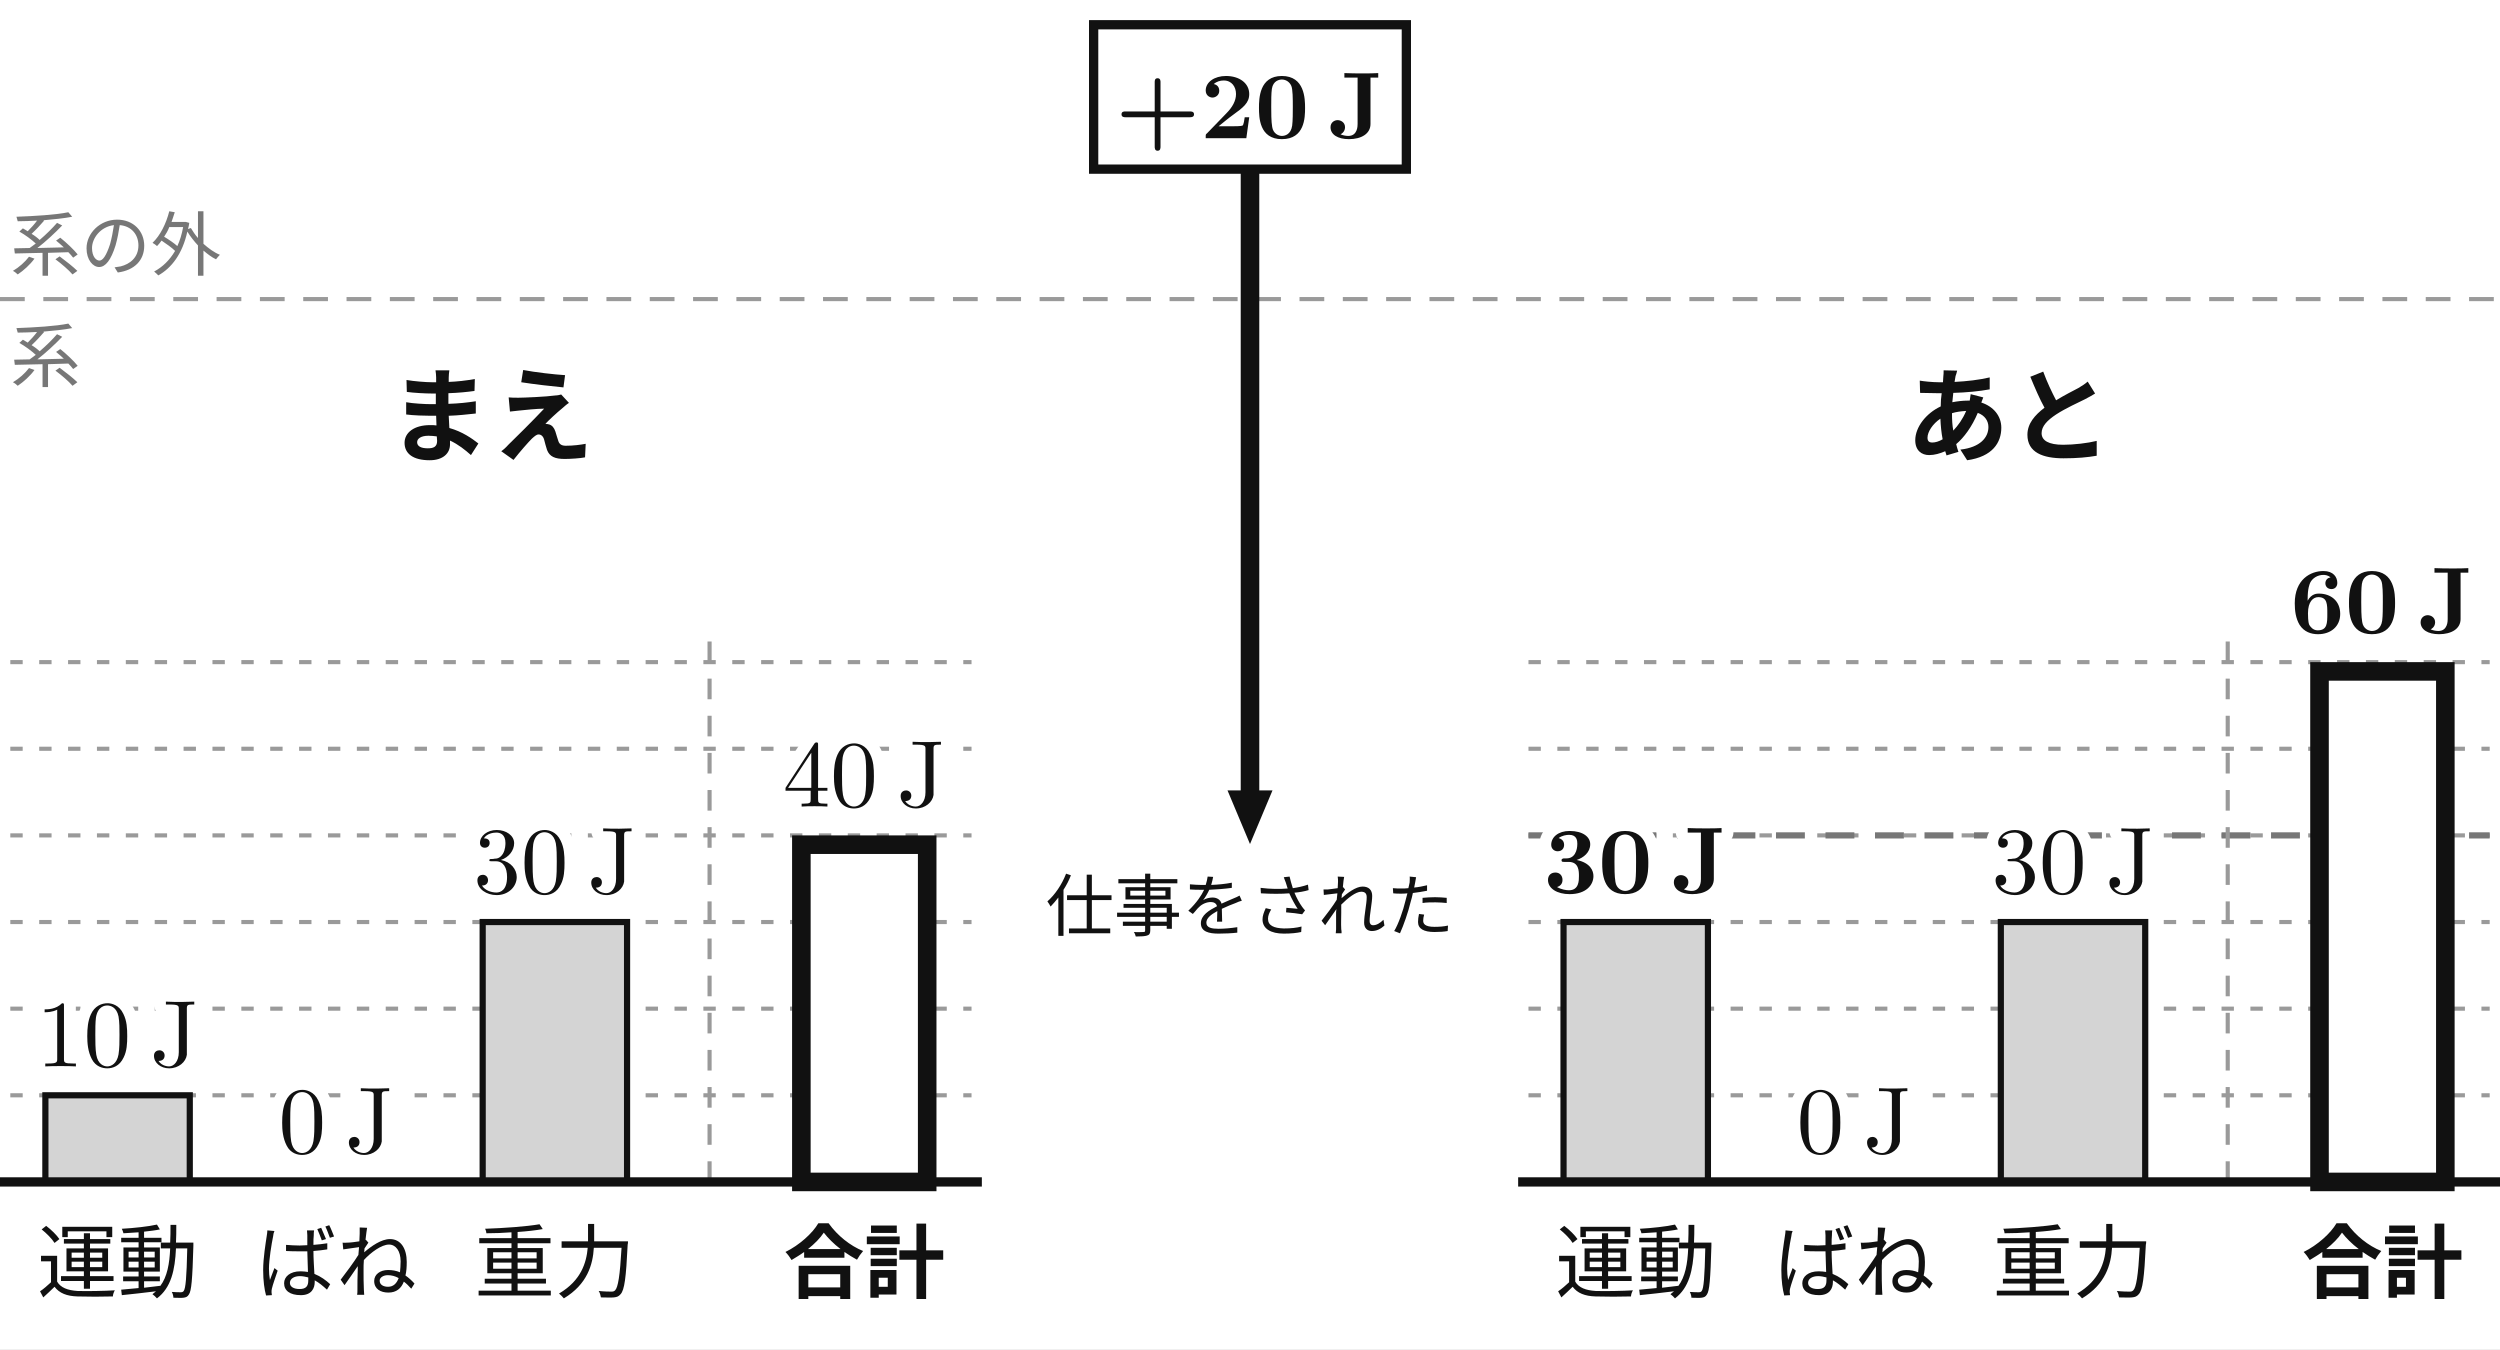
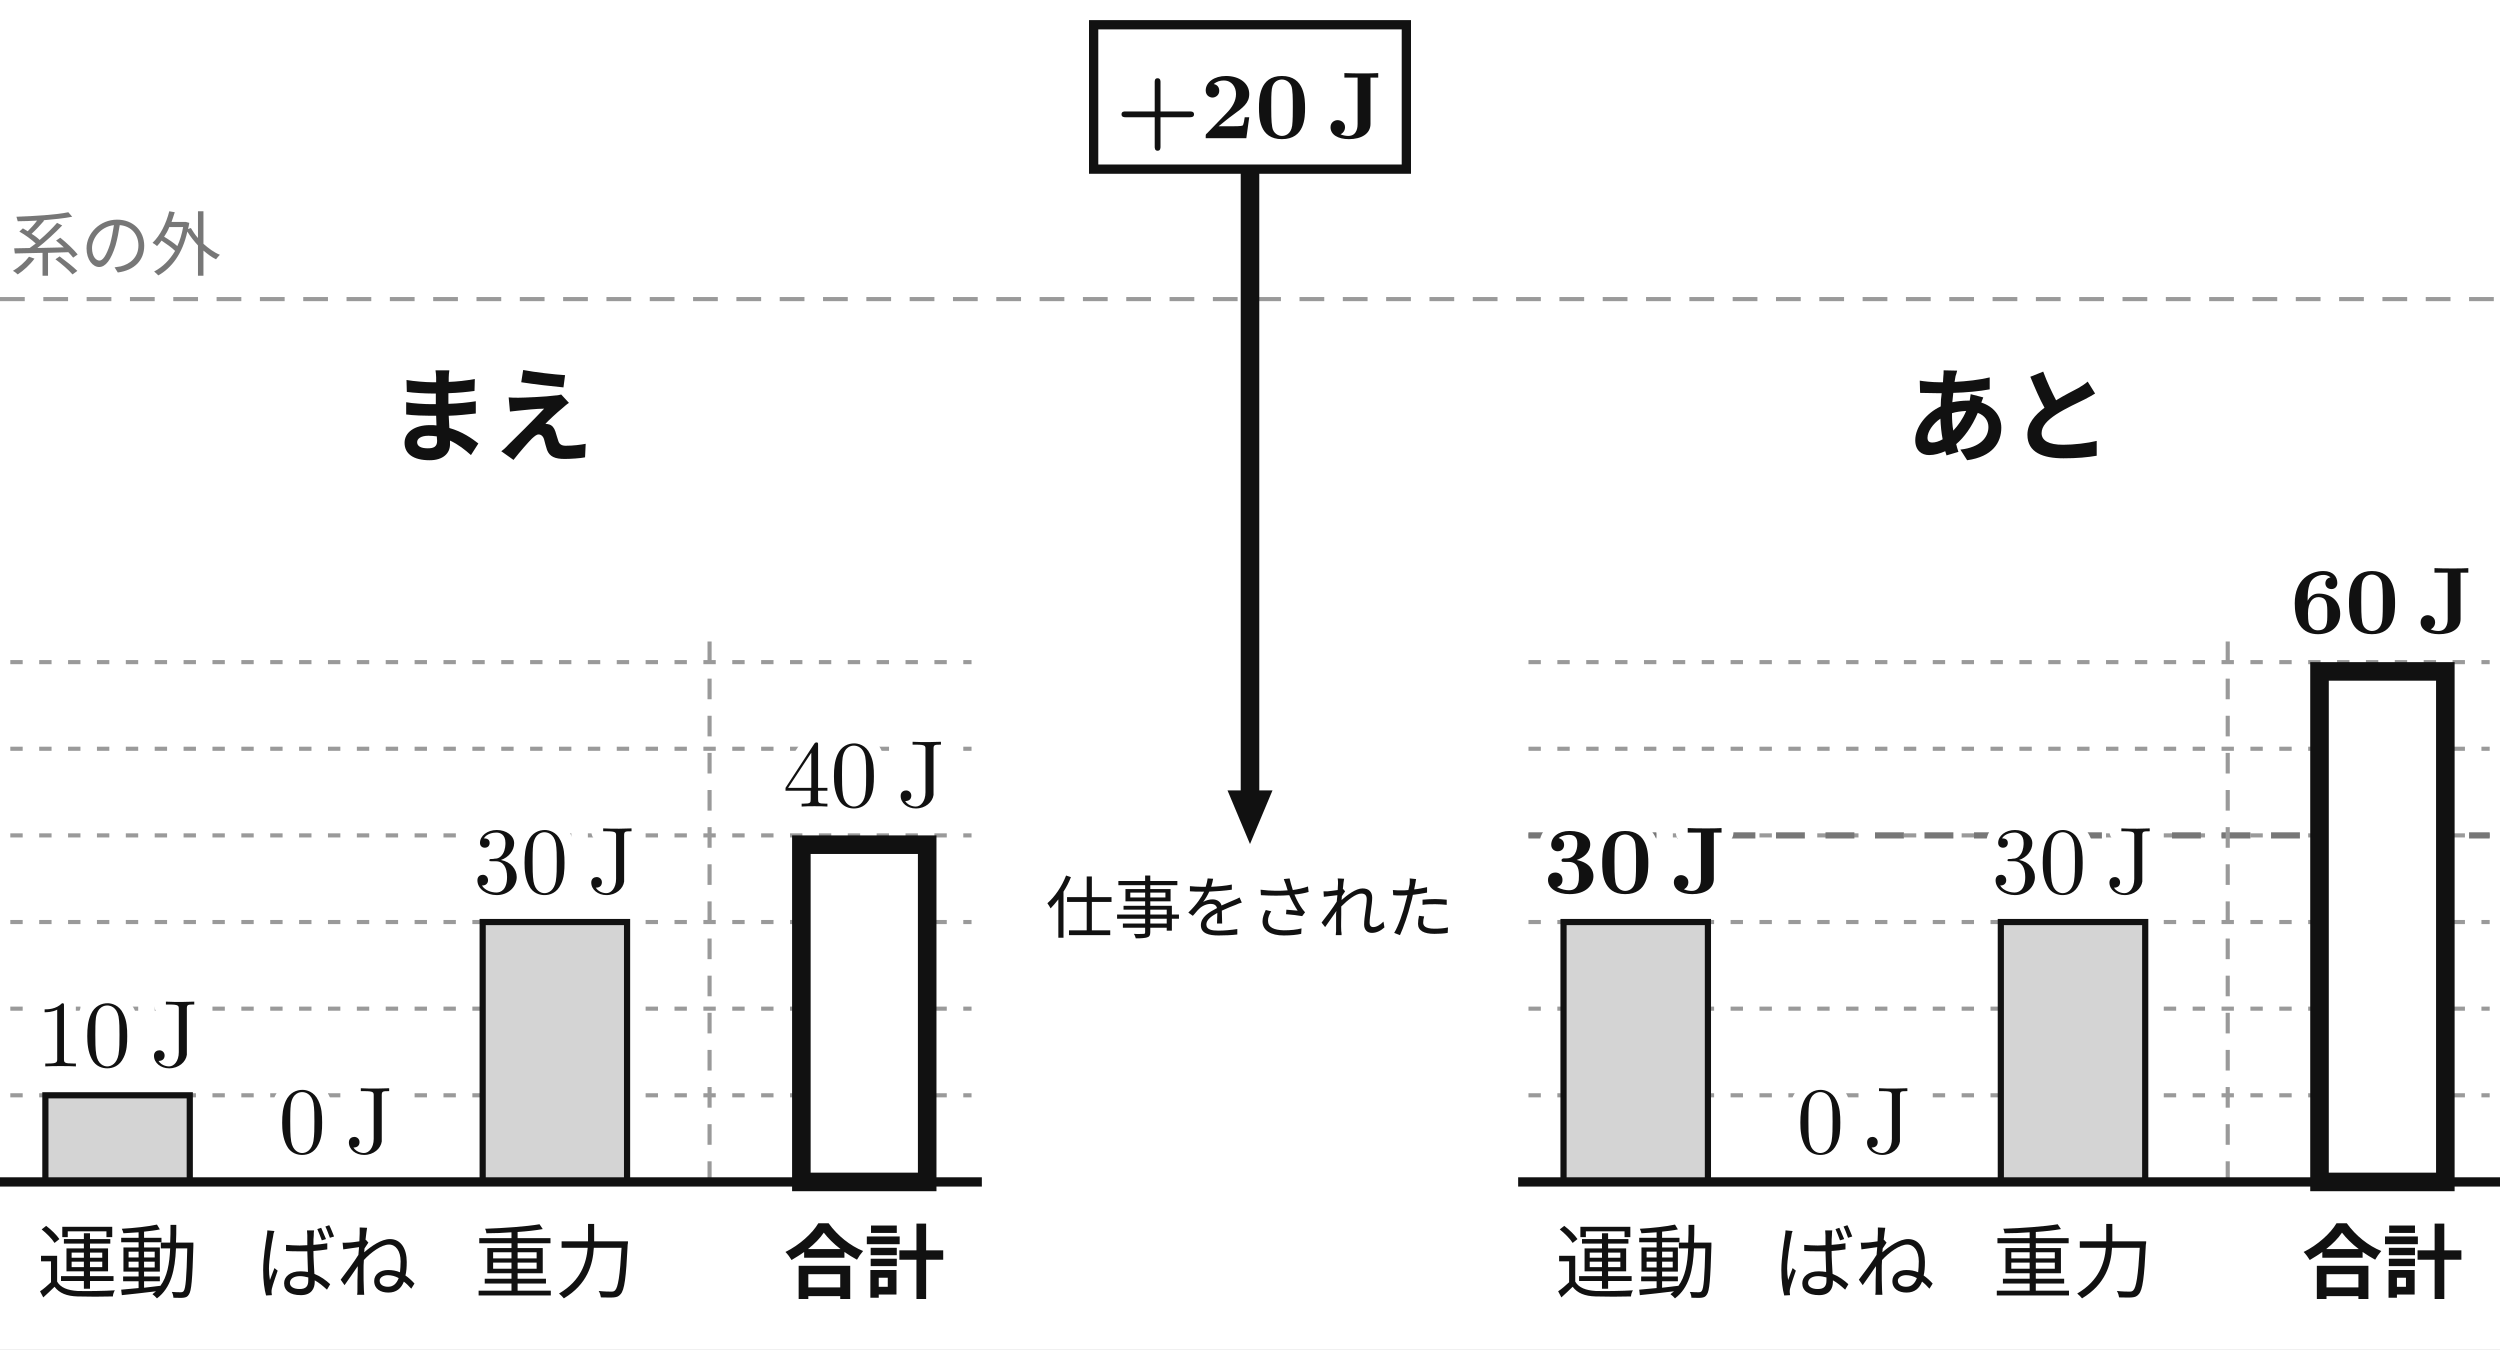
<svg xmlns="http://www.w3.org/2000/svg" width="121.2mm" height="65.4mm" viewBox="0 0 121.2 65.4">
  <rect x="0" y="0" width="121.2" height="65.4" fill="#fff" />
-   <line x1="0" y1="14.5" x2="121.2" y2="14.5" stroke="#9a9a9a" stroke-width="0.2" stroke-dasharray="1.2 0.9" stroke-linecap="butt" />
-   <text x="0.5" y="13.1" font-family="'Harano Aji Gothic', '原ノ味角ゴシック', 'Hiragino Sans', 'Noto Sans JP', sans-serif" font-size="3.4" text-anchor="start" fill="#777777">系の外</text>
-   <text x="0.5" y="18.5" font-family="'Harano Aji Gothic', '原ノ味角ゴシック', 'Hiragino Sans', 'Noto Sans JP', sans-serif" font-size="3.4" text-anchor="start" fill="#777777">系</text>
-   <text x="23.8" y="22" font-family="'Harano Aji Gothic', '原ノ味角ゴシック', 'Hiragino Sans', 'Noto Sans JP', sans-serif" font-size="5" text-anchor="middle" fill="#111111" font-weight="bold">まえ</text>
-   <line x1="0.5" y1="53.1" x2="47.1" y2="53.1" stroke="#9a9a9a" stroke-width="0.2" stroke-dasharray="0.6 0.8" stroke-linecap="butt" />
-   <line x1="0.5" y1="48.9" x2="47.1" y2="48.9" stroke="#9a9a9a" stroke-width="0.2" stroke-dasharray="0.6 0.8" stroke-linecap="butt" />
-   <line x1="0.5" y1="44.7" x2="47.1" y2="44.7" stroke="#9a9a9a" stroke-width="0.2" stroke-dasharray="0.6 0.8" stroke-linecap="butt" />
-   <line x1="0.5" y1="40.5" x2="47.1" y2="40.5" stroke="#9a9a9a" stroke-width="0.2" stroke-dasharray="0.6 0.8" stroke-linecap="butt" />
-   <line x1="0.5" y1="36.3" x2="47.1" y2="36.3" stroke="#9a9a9a" stroke-width="0.2" stroke-dasharray="0.6 0.8" stroke-linecap="butt" />
-   <line x1="0.5" y1="32.1" x2="47.1" y2="32.1" stroke="#9a9a9a" stroke-width="0.2" stroke-dasharray="0.6 0.8" stroke-linecap="butt" />
-   <line x1="34.4" y1="31.1" x2="34.4" y2="57.3" stroke="#9a9a9a" stroke-width="0.2" stroke-dasharray="1.0 0.8" stroke-linecap="butt" />
+   <line x1="0" y1="14.5" x2="121.2" y2="14.5" stroke="#9a9a9a" stroke-width="0.2" stroke-dasharray="1.2 0.9" />
+   <text x="0.5" y="13.1" font-family="'Harano Aji Gothic', '原ノ味角ゴシック', 'BIZ UDPGothic', 'Hiragino Sans', 'Noto Sans JP', sans-serif" font-size="3.4" text-anchor="start" fill="#777777">系の外</text>
+   <text x="23.8" y="22" font-family="'Harano Aji Gothic', '原ノ味角ゴシック', 'BIZ UDPGothic', 'Hiragino Sans', 'Noto Sans JP', sans-serif" font-size="5" text-anchor="middle" fill="#111111" font-weight="bold">まえ</text>
+   <line x1="0.5" y1="53.1" x2="47.1" y2="53.1" stroke="#9a9a9a" stroke-width="0.2" stroke-dasharray="0.6 0.8" />
+   <line x1="0.5" y1="48.9" x2="47.1" y2="48.9" stroke="#9a9a9a" stroke-width="0.2" stroke-dasharray="0.6 0.8" />
+   <line x1="0.5" y1="44.7" x2="47.1" y2="44.7" stroke="#9a9a9a" stroke-width="0.2" stroke-dasharray="0.6 0.8" />
+   <line x1="0.5" y1="40.5" x2="47.1" y2="40.5" stroke="#9a9a9a" stroke-width="0.2" stroke-dasharray="0.6 0.8" />
+   <line x1="0.5" y1="36.3" x2="47.1" y2="36.3" stroke="#9a9a9a" stroke-width="0.2" stroke-dasharray="0.6 0.8" />
+   <line x1="0.5" y1="32.1" x2="47.1" y2="32.1" stroke="#9a9a9a" stroke-width="0.2" stroke-dasharray="0.6 0.8" />
+   <line x1="34.4" y1="31.1" x2="34.4" y2="57.3" stroke="#9a9a9a" stroke-width="0.2" stroke-dasharray="1.0 0.8" />
  <rect x="2.2" y="53.1" width="7" height="4.2" fill="#d4d4d4" stroke="#111111" stroke-width="0.3" />
  <text x="5.7" y="51.7" font-family="'Latin Modern Roman', 'LM Roman 10', 'Times New Roman', serif" font-size="4.6" text-anchor="middle" fill="#111111" stroke="#fff" stroke-width="1.15" stroke-linejoin="round" paint-order="stroke">10 J</text>
-   <text x="5.7" y="62.62" font-family="'Harano Aji Gothic', '原ノ味角ゴシック', 'Hiragino Sans', 'Noto Sans JP', sans-serif" font-size="3.9" text-anchor="middle" fill="#111111">運動</text>
+   <text x="5.7" y="62.62" font-family="'Harano Aji Gothic', '原ノ味角ゴシック', 'BIZ UDPGothic', 'Hiragino Sans', 'Noto Sans JP', sans-serif" font-size="3.9" text-anchor="middle" fill="#111111">運動</text>
  <text x="16.3" y="55.9" font-family="'Latin Modern Roman', 'LM Roman 10', 'Times New Roman', serif" font-size="4.6" text-anchor="middle" fill="#111111" stroke="#fff" stroke-width="1.15" stroke-linejoin="round" paint-order="stroke">0 J</text>
-   <text x="16.3" y="62.62" font-family="'Harano Aji Gothic', '原ノ味角ゴシック', 'Hiragino Sans', 'Noto Sans JP', sans-serif" font-size="3.9" text-anchor="middle" fill="#111111">ばね</text>
+   <text x="16.3" y="62.62" font-family="'Harano Aji Gothic', '原ノ味角ゴシック', 'BIZ UDPGothic', 'Hiragino Sans', 'Noto Sans JP', sans-serif" font-size="3.9" text-anchor="middle" fill="#111111">ばね</text>
  <rect x="23.4" y="44.7" width="7" height="12.6" fill="#d4d4d4" stroke="#111111" stroke-width="0.3" />
  <text x="26.9" y="43.3" font-family="'Latin Modern Roman', 'LM Roman 10', 'Times New Roman', serif" font-size="4.6" text-anchor="middle" fill="#111111" stroke="#fff" stroke-width="1.15" stroke-linejoin="round" paint-order="stroke">30 J</text>
-   <text x="26.9" y="62.62" font-family="'Harano Aji Gothic', '原ノ味角ゴシック', 'Hiragino Sans', 'Noto Sans JP', sans-serif" font-size="3.9" text-anchor="middle" fill="#111111">重力</text>
+   <text x="26.9" y="62.62" font-family="'Harano Aji Gothic', '原ノ味角ゴシック', 'BIZ UDPGothic', 'Hiragino Sans', 'Noto Sans JP', sans-serif" font-size="3.9" text-anchor="middle" fill="#111111">重力</text>
  <rect x="38.85" y="40.95" width="6.1" height="16.35" fill="#ffffff" stroke="#111111" stroke-width="0.9" />
  <text x="41.9" y="39.1" font-family="'Latin Modern Roman', 'LM Roman 10', 'Times New Roman', serif" font-size="4.6" text-anchor="middle" fill="#111111" stroke="#fff" stroke-width="1.15" stroke-linejoin="round" paint-order="stroke">40 J</text>
-   <text x="41.9" y="62.62" font-family="'Harano Aji Gothic', '原ノ味角ゴシック', 'Hiragino Sans', 'Noto Sans JP', sans-serif" font-size="3.9" text-anchor="middle" fill="#111111" font-weight="bold">合計</text>
-   <line x1="0" y1="57.3" x2="47.6" y2="57.3" stroke="#111111" stroke-width="0.45" stroke-linecap="butt" />
-   <text x="97.4" y="22" font-family="'Harano Aji Gothic', '原ノ味角ゴシック', 'Hiragino Sans', 'Noto Sans JP', sans-serif" font-size="5" text-anchor="middle" fill="#111111" font-weight="bold">あと</text>
-   <line x1="74.1" y1="53.1" x2="120.7" y2="53.1" stroke="#9a9a9a" stroke-width="0.2" stroke-dasharray="0.6 0.8" stroke-linecap="butt" />
-   <line x1="74.1" y1="48.9" x2="120.7" y2="48.9" stroke="#9a9a9a" stroke-width="0.2" stroke-dasharray="0.6 0.8" stroke-linecap="butt" />
-   <line x1="74.1" y1="44.7" x2="120.7" y2="44.7" stroke="#9a9a9a" stroke-width="0.2" stroke-dasharray="0.6 0.8" stroke-linecap="butt" />
-   <line x1="74.1" y1="40.5" x2="120.7" y2="40.5" stroke="#9a9a9a" stroke-width="0.2" stroke-dasharray="0.6 0.8" stroke-linecap="butt" />
-   <line x1="74.1" y1="36.3" x2="120.7" y2="36.3" stroke="#9a9a9a" stroke-width="0.2" stroke-dasharray="0.6 0.8" stroke-linecap="butt" />
-   <line x1="74.1" y1="32.1" x2="120.7" y2="32.1" stroke="#9a9a9a" stroke-width="0.2" stroke-dasharray="0.6 0.8" stroke-linecap="butt" />
-   <line x1="74.1" y1="40.5" x2="120.7" y2="40.5" stroke="#777777" stroke-width="0.3" stroke-dasharray="1.4 1.0" stroke-linecap="butt" />
-   <line x1="108" y1="31.1" x2="108" y2="57.3" stroke="#9a9a9a" stroke-width="0.2" stroke-dasharray="1.0 0.8" stroke-linecap="butt" />
+   <text x="41.9" y="62.62" font-family="'Harano Aji Gothic', '原ノ味角ゴシック', 'BIZ UDPGothic', 'Hiragino Sans', 'Noto Sans JP', sans-serif" font-size="3.9" text-anchor="middle" fill="#111111" font-weight="bold">合計</text>
+   <line x1="0" y1="57.3" x2="47.6" y2="57.3" stroke="#111111" stroke-width="0.45" />
+   <text x="97.4" y="22" font-family="'Harano Aji Gothic', '原ノ味角ゴシック', 'BIZ UDPGothic', 'Hiragino Sans', 'Noto Sans JP', sans-serif" font-size="5" text-anchor="middle" fill="#111111" font-weight="bold">あと</text>
+   <line x1="74.1" y1="53.1" x2="120.7" y2="53.1" stroke="#9a9a9a" stroke-width="0.2" stroke-dasharray="0.6 0.8" />
+   <line x1="74.1" y1="48.9" x2="120.7" y2="48.9" stroke="#9a9a9a" stroke-width="0.2" stroke-dasharray="0.6 0.8" />
+   <line x1="74.1" y1="44.7" x2="120.7" y2="44.7" stroke="#9a9a9a" stroke-width="0.2" stroke-dasharray="0.6 0.8" />
+   <line x1="74.1" y1="40.5" x2="120.7" y2="40.5" stroke="#9a9a9a" stroke-width="0.2" stroke-dasharray="0.6 0.8" />
+   <line x1="74.1" y1="36.3" x2="120.7" y2="36.3" stroke="#9a9a9a" stroke-width="0.2" stroke-dasharray="0.6 0.8" />
+   <line x1="74.1" y1="32.1" x2="120.7" y2="32.1" stroke="#9a9a9a" stroke-width="0.2" stroke-dasharray="0.6 0.8" />
+   <line x1="74.1" y1="40.5" x2="120.7" y2="40.5" stroke="#777777" stroke-width="0.3" stroke-dasharray="1.4 1.0" />
+   <line x1="108" y1="31.1" x2="108" y2="57.3" stroke="#9a9a9a" stroke-width="0.2" stroke-dasharray="1.0 0.8" />
  <rect x="75.8" y="44.7" width="7" height="12.6" fill="#d4d4d4" stroke="#111111" stroke-width="0.3" />
  <text x="79.3" y="43.3" font-family="'Latin Modern Roman', 'LM Roman 10', 'Times New Roman', serif" font-size="4.6" text-anchor="middle" fill="#111111" font-weight="bold" stroke="#fff" stroke-width="1.15" stroke-linejoin="round" paint-order="stroke">30 J</text>
-   <text x="79.3" y="62.62" font-family="'Harano Aji Gothic', '原ノ味角ゴシック', 'Hiragino Sans', 'Noto Sans JP', sans-serif" font-size="3.9" text-anchor="middle" fill="#111111">運動</text>
+   <text x="79.3" y="62.62" font-family="'Harano Aji Gothic', '原ノ味角ゴシック', 'BIZ UDPGothic', 'Hiragino Sans', 'Noto Sans JP', sans-serif" font-size="3.9" text-anchor="middle" fill="#111111">運動</text>
  <text x="89.9" y="55.9" font-family="'Latin Modern Roman', 'LM Roman 10', 'Times New Roman', serif" font-size="4.6" text-anchor="middle" fill="#111111" stroke="#fff" stroke-width="1.15" stroke-linejoin="round" paint-order="stroke">0 J</text>
-   <text x="89.9" y="62.62" font-family="'Harano Aji Gothic', '原ノ味角ゴシック', 'Hiragino Sans', 'Noto Sans JP', sans-serif" font-size="3.9" text-anchor="middle" fill="#111111">ばね</text>
+   <text x="89.9" y="62.62" font-family="'Harano Aji Gothic', '原ノ味角ゴシック', 'BIZ UDPGothic', 'Hiragino Sans', 'Noto Sans JP', sans-serif" font-size="3.9" text-anchor="middle" fill="#111111">ばね</text>
  <rect x="97" y="44.7" width="7" height="12.6" fill="#d4d4d4" stroke="#111111" stroke-width="0.3" />
  <text x="100.5" y="43.3" font-family="'Latin Modern Roman', 'LM Roman 10', 'Times New Roman', serif" font-size="4.6" text-anchor="middle" fill="#111111" stroke="#fff" stroke-width="1.15" stroke-linejoin="round" paint-order="stroke">30 J</text>
-   <text x="100.5" y="62.62" font-family="'Harano Aji Gothic', '原ノ味角ゴシック', 'Hiragino Sans', 'Noto Sans JP', sans-serif" font-size="3.9" text-anchor="middle" fill="#111111">重力</text>
+   <text x="100.5" y="62.62" font-family="'Harano Aji Gothic', '原ノ味角ゴシック', 'BIZ UDPGothic', 'Hiragino Sans', 'Noto Sans JP', sans-serif" font-size="3.9" text-anchor="middle" fill="#111111">重力</text>
  <rect x="112.45" y="32.55" width="6.1" height="24.75" fill="#ffffff" stroke="#111111" stroke-width="0.9" />
  <text x="115.5" y="30.7" font-family="'Latin Modern Roman', 'LM Roman 10', 'Times New Roman', serif" font-size="4.6" text-anchor="middle" fill="#111111" font-weight="bold" stroke="#fff" stroke-width="1.15" stroke-linejoin="round" paint-order="stroke">60 J</text>
-   <text x="115.5" y="62.62" font-family="'Harano Aji Gothic', '原ノ味角ゴシック', 'Hiragino Sans', 'Noto Sans JP', sans-serif" font-size="3.9" text-anchor="middle" fill="#111111" font-weight="bold">合計</text>
-   <line x1="73.6" y1="57.3" x2="121.2" y2="57.3" stroke="#111111" stroke-width="0.45" stroke-linecap="butt" />
-   <line x1="60.6" y1="8.2" x2="60.6" y2="38.52" stroke="#111111" stroke-width="0.9" stroke-linecap="butt" />
+   <text x="115.5" y="62.62" font-family="'Harano Aji Gothic', '原ノ味角ゴシック', 'BIZ UDPGothic', 'Hiragino Sans', 'Noto Sans JP', sans-serif" font-size="3.9" text-anchor="middle" fill="#111111" font-weight="bold">合計</text>
+   <line x1="73.6" y1="57.3" x2="121.2" y2="57.3" stroke="#111111" stroke-width="0.45" />
+   <line x1="60.6" y1="8.2" x2="60.6" y2="38.52" stroke="#111111" stroke-width="0.9" />
  <polygon points="60.6,40.92 59.51,38.32 61.69,38.32" fill="#111111" />
  <rect x="53.02" y="1.2" width="15.16" height="7" fill="#ffffff" stroke="#111111" stroke-width="0.45" />
  <text x="60.6" y="6.7" font-family="'Latin Modern Roman', 'LM Roman 10', 'Times New Roman', serif" font-size="4.6" text-anchor="middle" fill="#111111" font-weight="bold">+20 J</text>
-   <text x="60.6" y="45.12" font-family="'Harano Aji Gothic', '原ノ味角ゴシック', 'Hiragino Sans', 'Noto Sans JP', sans-serif" font-size="3.3" text-anchor="middle" fill="#111111" stroke="#fff" stroke-width="0.82" stroke-linejoin="round" paint-order="stroke">仕事をされた</text>
+   <text x="60.6" y="45.21" font-family="'Harano Aji Gothic', '原ノ味角ゴシック', 'BIZ UDPGothic', 'Hiragino Sans', 'Noto Sans JP', sans-serif" font-size="3.3" text-anchor="middle" fill="#111111" stroke="#fff" stroke-width="0.82" stroke-linejoin="round" paint-order="stroke">仕事をされた</text>
</svg>
